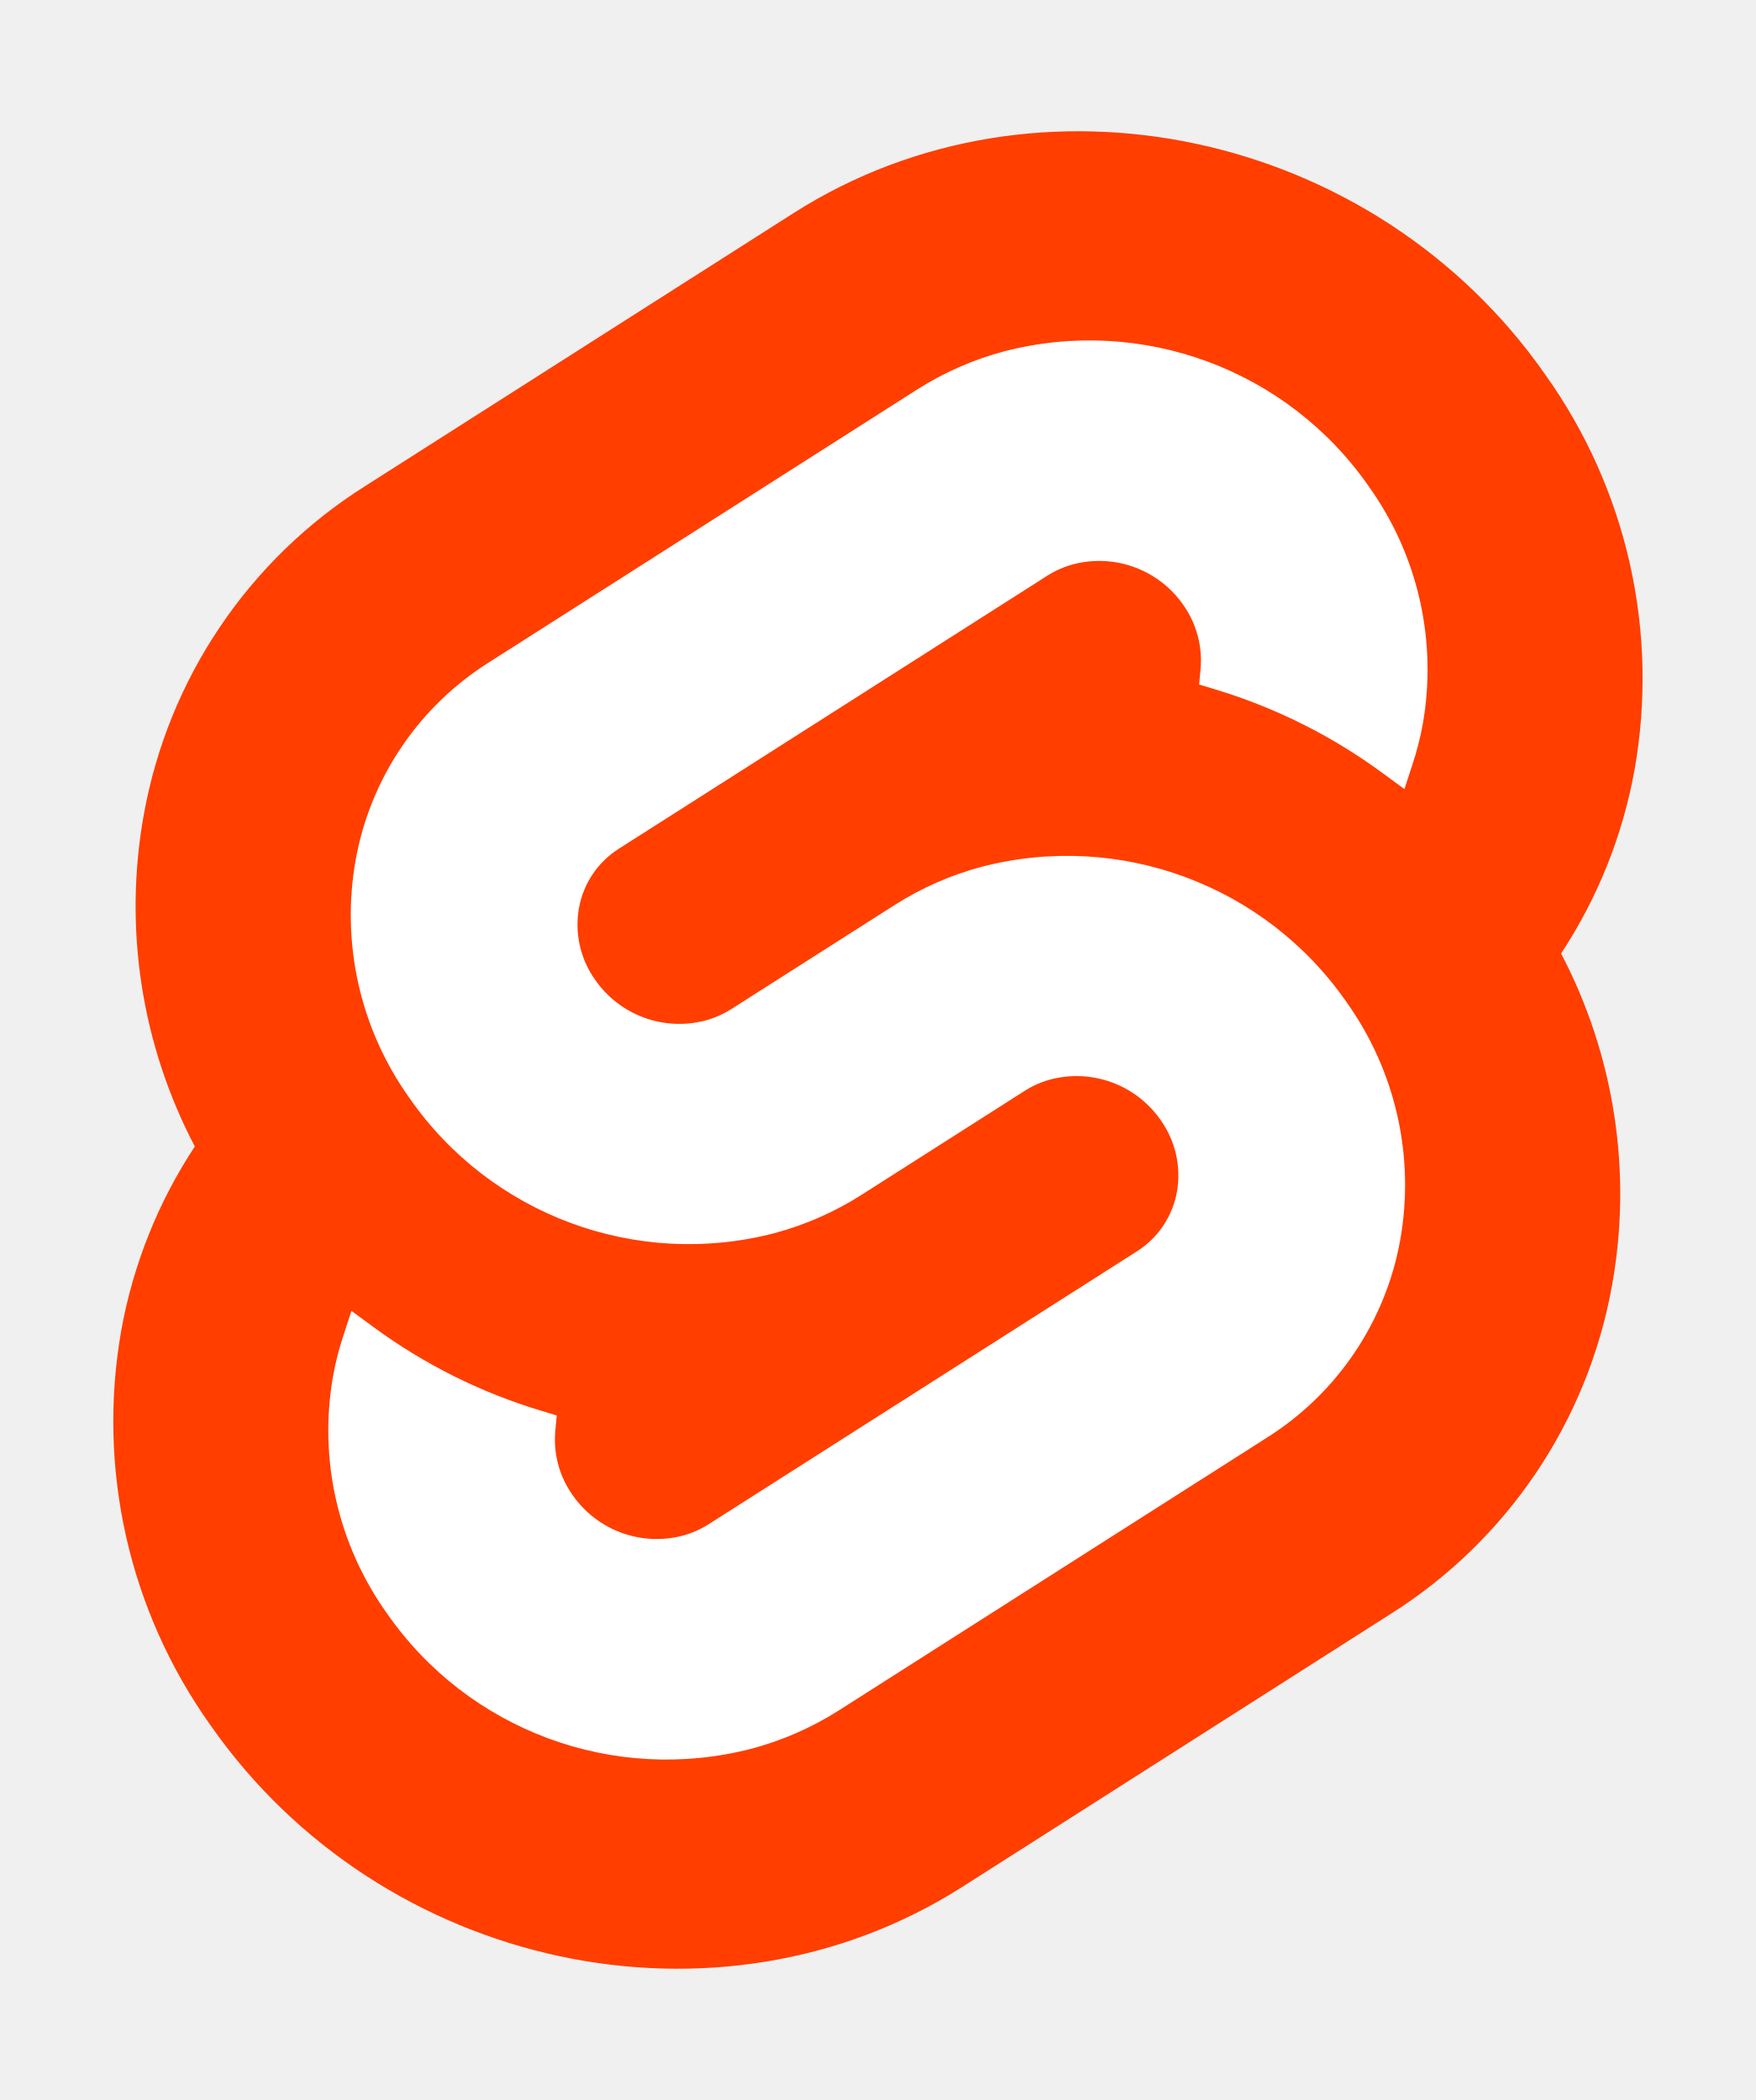
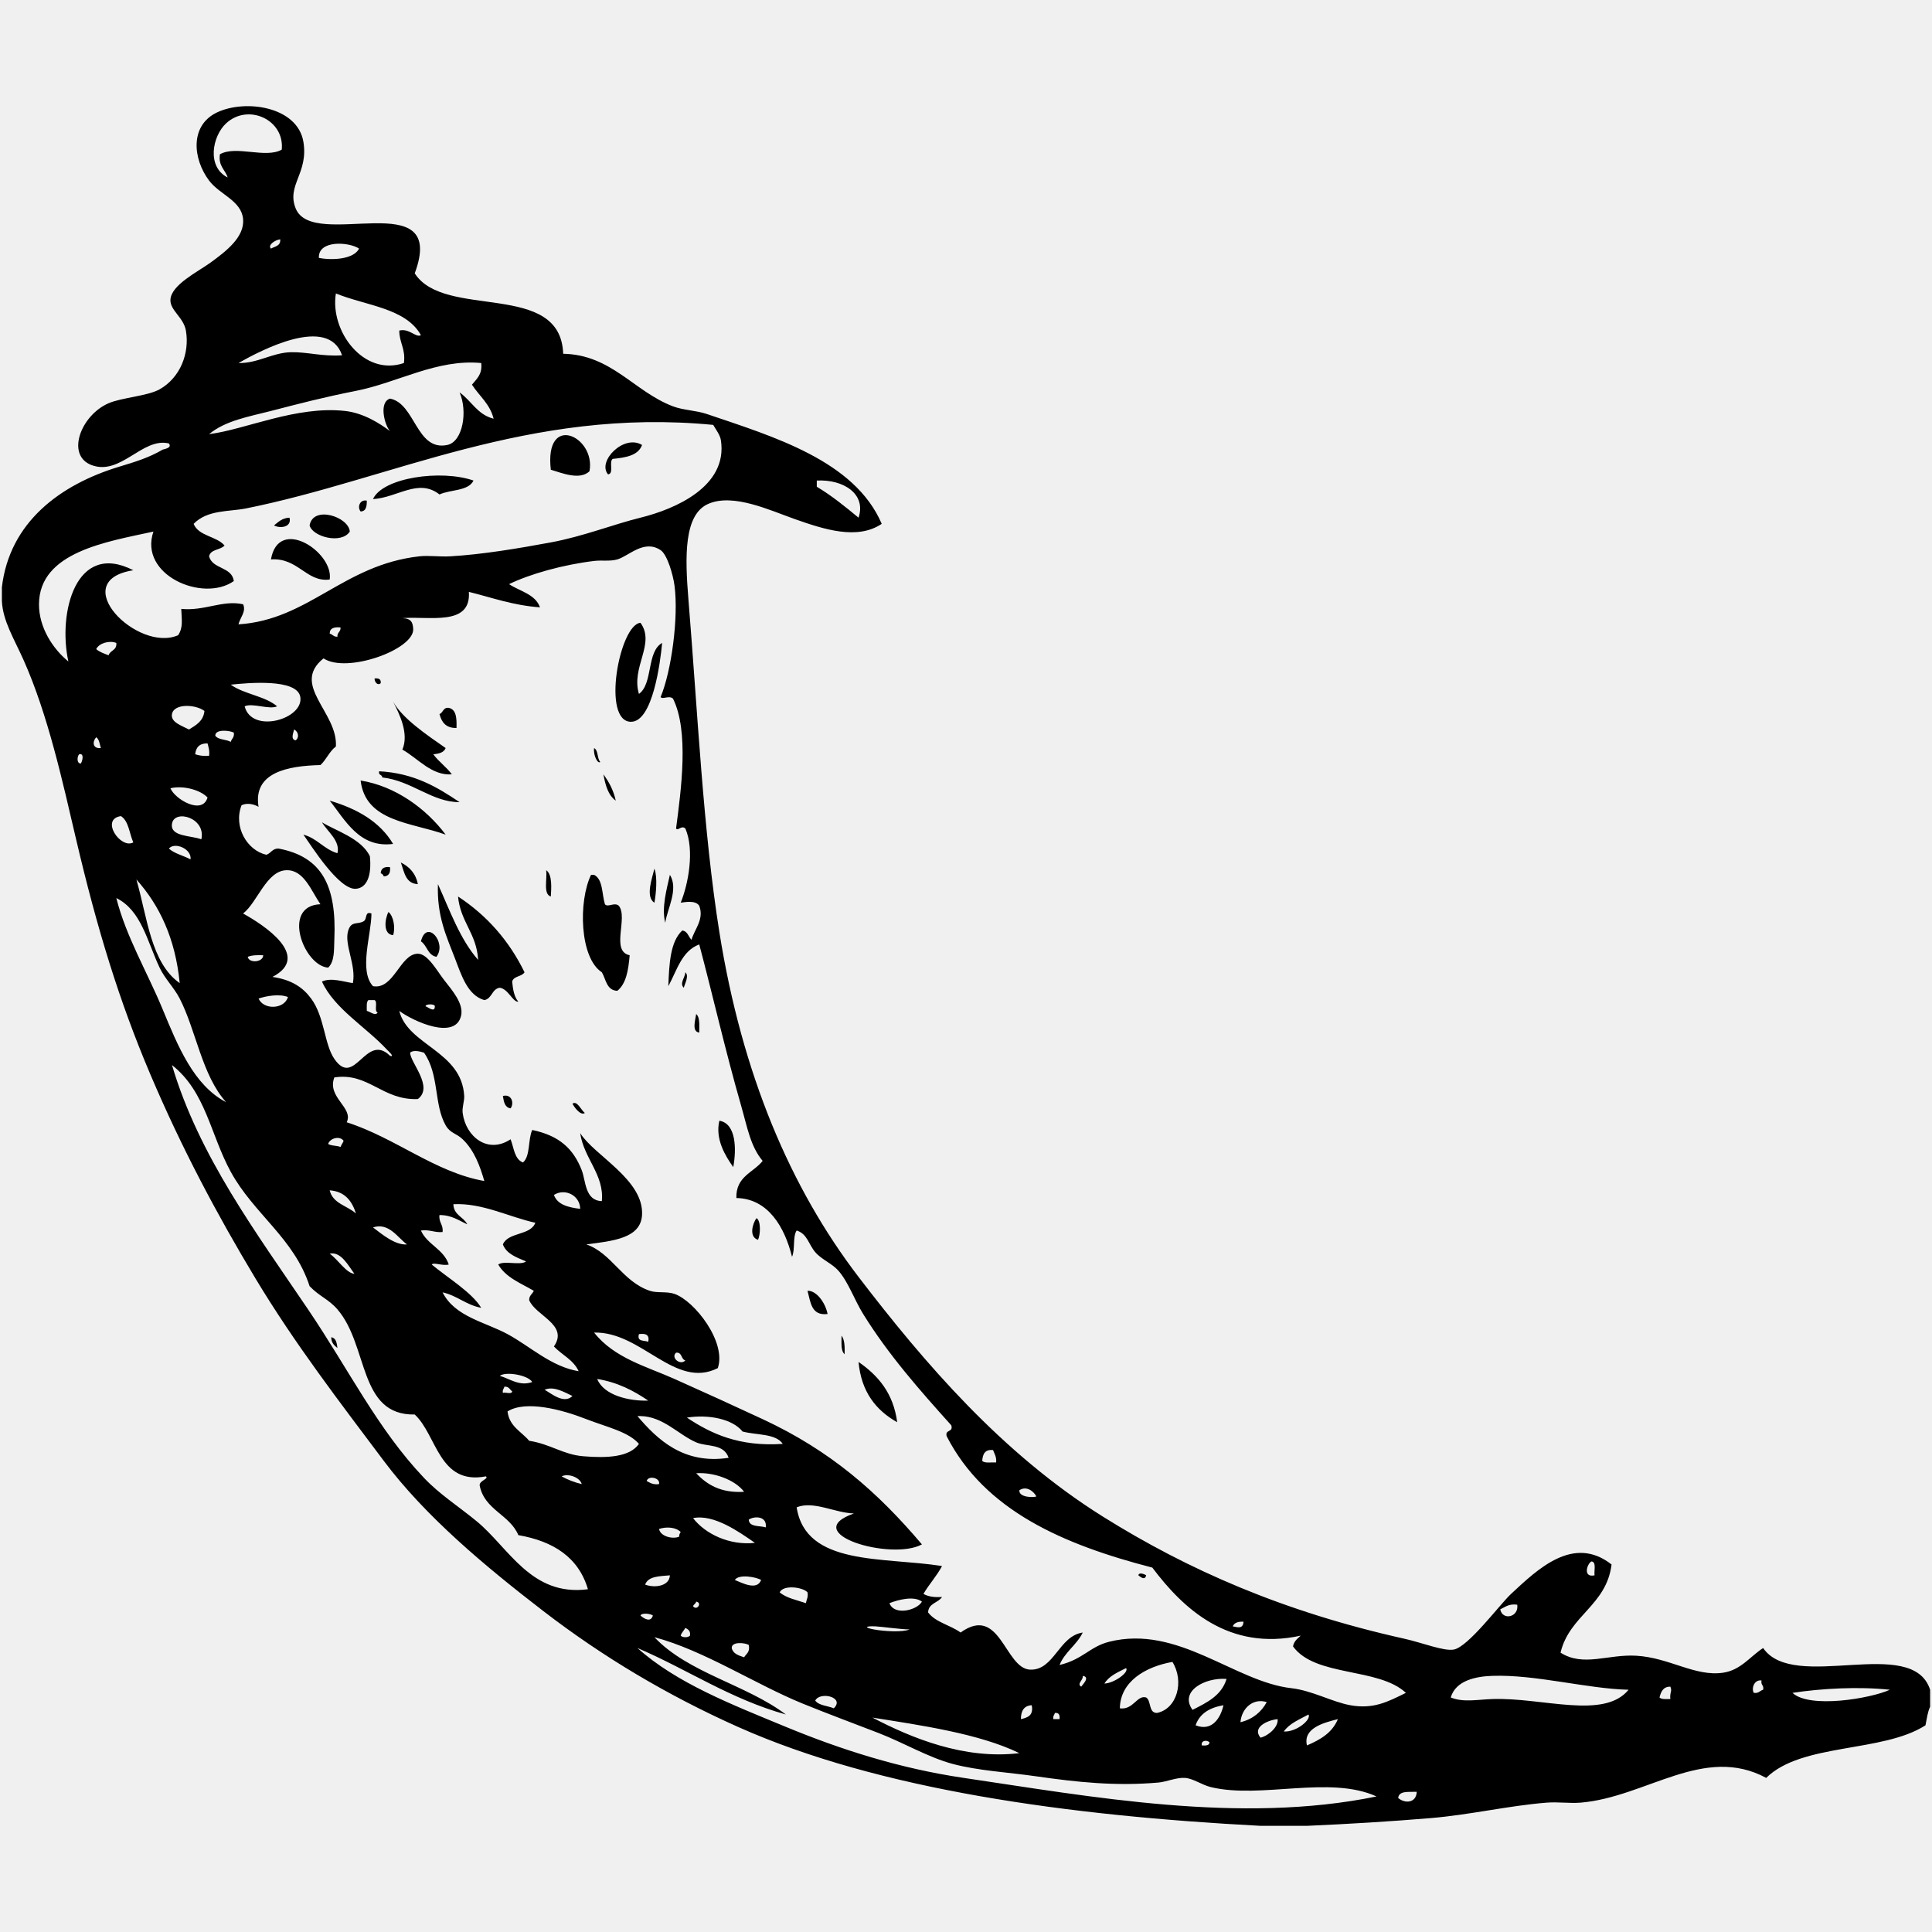
- <svg xmlns="http://www.w3.org/2000/svg" width="107" height="128" viewBox="0 0 107 128">
-   <path d="M94.157 22.819c-10.4-14.885-30.94-19.297-45.792-9.835L22.282 29.608A29.92 29.92 0 0 0 8.764 49.65a31.5 31.5 0 0 0 3.108 20.231 30 30 0 0 0-4.477 11.183 31.9 31.9 0 0 0 5.448 24.116c10.402 14.887 30.942 19.297 45.791 9.835l26.083-16.624A29.92 29.92 0 0 0 98.235 78.35a31.53 31.53 0 0 0-3.105-20.232 30 30 0 0 0 4.474-11.182 31.88 31.88 0 0 0-5.447-24.116" style="fill:#ff3e00" />
-   <path d="M45.817 106.582a20.72 20.72 0 0 1-22.237-8.243 19.17 19.17 0 0 1-3.277-14.503 18 18 0 0 1 .624-2.435l.49-1.498 1.337.981a33.6 33.6 0 0 0 10.203 5.098l.97.294-.09.968a5.85 5.85 0 0 0 1.052 3.878 6.24 6.24 0 0 0 6.695 2.485 5.8 5.8 0 0 0 1.603-.704L69.27 76.28a5.43 5.43 0 0 0 2.45-3.631 5.8 5.8 0 0 0-.987-4.371 6.24 6.24 0 0 0-6.698-2.487 5.7 5.7 0 0 0-1.6.704l-9.953 6.345a19 19 0 0 1-5.296 2.326 20.72 20.72 0 0 1-22.237-8.243 19.17 19.17 0 0 1-3.277-14.502 17.99 17.99 0 0 1 8.13-12.052l26.081-16.623a19 19 0 0 1 5.3-2.329 20.72 20.72 0 0 1 22.237 8.243 19.17 19.17 0 0 1 3.277 14.503 18 18 0 0 1-.624 2.435l-.49 1.498-1.337-.98a33.6 33.6 0 0 0-10.203-5.1l-.97-.294.09-.968a5.86 5.86 0 0 0-1.052-3.878 6.24 6.24 0 0 0-6.696-2.485 5.8 5.8 0 0 0-1.602.704L37.73 51.72a5.42 5.42 0 0 0-2.449 3.63 5.79 5.79 0 0 0 .986 4.372 6.24 6.24 0 0 0 6.698 2.486 5.8 5.8 0 0 0 1.602-.704l9.952-6.342a19 19 0 0 1 5.295-2.328 20.72 20.72 0 0 1 22.237 8.242 19.17 19.17 0 0 1 3.277 14.503 18 18 0 0 1-8.13 12.053l-26.081 16.622a19 19 0 0 1-5.3 2.328" style="fill:#fff" />
+ <svg xmlns="http://www.w3.org/2000/svg" fill="#000000" version="1.1" width="800px" height="800px" viewBox="0 0 512 512" enable-background="new 0 0 512 512" xml:space="preserve">
+   <g id="e6c6b53d3c8160b22dad35a0f7103ecc">
+     <path display="inline" fill-rule="evenodd" clip-rule="evenodd" d="M145.973,124.482c-1.766-15.299,12.003-8.814,10.244,0.41   C153.633,127.35,148.86,125.334,145.973,124.482z M162.363,121.613c3.468-0.354,6.774-0.874,7.787-3.687   c-4.797-2.957-11.965,4.339-9.016,7.787C162.771,125.574,161.323,122.351,162.363,121.613z M116.468,131.038   c2.888-1.343,7.633-0.836,9.016-3.687c-8.596-2.994-24.076-0.784-26.638,4.917C105.399,131.863,110.879,126.663,116.468,131.038z    M97.207,132.679c-1.862-0.391-2.58,1.724-1.638,2.867C97.024,135.498,97.218,134.19,97.207,132.679z M92.699,140.875   c-0.262-3.909-9.718-7.03-10.653-1.639C82.864,142.297,90.491,144.266,92.699,140.875z M76.719,137.188   c-1.953,0.091-2.957,1.142-4.099,2.048C74.106,140.102,77.398,139.792,76.719,137.188z M71.803,148.25   c7.218-0.507,9.415,6.13,15.569,5.327C88.519,146.433,73.837,136.606,71.803,148.25z M169.329,183.899   c-2.152-7.142,4.438-13.272,0.409-18.851c-5.578,0.445-10.402,26.334-2.458,26.23c5.704-0.079,7.715-15.738,8.194-20.898   C171.298,172.754,173.117,181.132,169.329,183.899z M100.896,181.034c0.124-1.083-0.568-1.347-1.639-1.233   C99.284,180.907,100.193,181.772,100.896,181.034z M120.976,192.917c0.079-2.539-0.021-4.897-2.048-5.327   c-1.543-0.175-1.451,1.281-2.46,1.641C117.031,191.397,118.175,192.988,120.976,192.917z M101.306,206.031   c7.857,0.884,13.118,6.552,20.489,6.554c-5.878-3.957-11.985-7.683-21.309-8.194C100.189,205.509,101.3,205.216,101.306,206.031z    M163.183,212.177c-0.611-2.805-1.828-5.005-3.277-6.968C160.439,208.089,161.174,210.768,163.183,212.177z M118.106,221.191   c-5.143-6.882-13.337-12.879-22.537-14.343C96.868,217.841,109.088,217.92,118.106,221.191z M104.175,223.648   c-3.512-5.911-9.533-9.317-16.803-11.471C91.458,217.255,95.201,224.823,104.175,223.648z M85.324,217.914   c1.399,2.429,4.916,4.912,4.099,8.195c-3.593-1.05-5.34-3.949-9.016-4.917c1.952,2.711,9.402,14.729,13.931,14.345   c2.891-0.25,4.198-3.441,3.688-8.606C95.811,222.176,88.76,220.078,85.324,217.914z M106.223,228.568   c0.911,2.505,1.231,5.598,4.509,5.735C110.174,231.448,108.506,229.699,106.223,228.568z M103.354,229.799   c-1.528-0.167-2.403,0.324-2.457,1.636c0.459,0.09,0.638,0.454,0.818,0.819C103.025,232.203,103.521,231.327,103.354,229.799z    M173.427,239.222c0.427-2.316,0.861-6.778,0-9.016C172.901,232.508,170.922,237.686,173.427,239.222z M144.743,230.616   c0.313,2.422-0.858,6.323,1.229,6.97C146.063,235.793,146.481,231.755,144.743,230.616z M164.002,240.042   c-1.189-1.054-2.895,0.539-3.688-0.408c-0.838-2.713-0.491-6.61-2.868-7.787c-0.271,0-0.546,0-0.818,0   c-3.375,6.99-3.042,22.007,2.867,25.814c1.116,1.891,1.225,4.787,4.098,4.92c2.362-1.875,2.942-5.524,3.279-9.428   C161.743,252.076,166.521,243.235,164.002,240.042z M176.297,244.547c0.505-3.628,3.607-8.905,1.229-12.7   C176.741,235.438,175.255,240.499,176.297,244.547z M104.175,247.83c0.653-1.873,0.14-5.05-1.23-6.148   C101.989,243.476,101.433,247.608,104.175,247.83z M111.55,249.467c1.655,1.077,1.782,3.68,4.099,4.098   C118.532,249.885,113.063,243.399,111.55,249.467z M181.623,257.661c0.003,1.256-1.643,2.974-0.409,4.097   C181.451,260.743,182.698,258.631,181.623,257.661z M185.31,273.643c-0.017-1.892,0.231-4.05-0.818-4.915   C184.308,270.187,183.227,273.418,185.31,273.643z M133.269,290.447c0.243,1.526,0.492,3.057,2.048,3.277   C136.322,292.318,135.58,289.828,133.269,290.447z M151.709,292.497c0.57,1.082,2.208,3.231,3.277,2.454   C154.038,294.252,152.944,291.55,151.709,292.497z M190.637,297.005c-1.151,4.879,1.574,9.324,3.689,12.293   C195.192,304.541,195.111,297.729,190.637,297.005z M200.884,328.552c0.619-1.239,0.838-5.057-0.41-5.73   C199.395,324.302,198.433,327.845,200.884,328.552z M219.32,348.226c-0.593-3.011-2.952-6.263-5.325-6.15   C214.825,345.069,214.969,348.754,219.32,348.226z M223.012,353.961c0.017,1.896-0.229,4.059,0.818,4.915   C223.883,356.917,223.855,355.029,223.012,353.961z M87.782,354.372c0.006,1.501,0.809,2.196,1.641,2.869   C89.259,355.898,89.067,354.593,87.782,354.372z M237.764,376.907c-1.009-7.727-5.073-12.404-10.244-15.977   C228.26,368.927,232.179,373.755,237.764,376.907z M303.74,417.478c-0.249-0.232-1.946-0.956-2.05,0   C302.306,417.952,303.416,418.917,303.74,417.478z M511.501,447.802c0,1.506,0,3.003,0,4.508c-0.666,1.385-0.882,3.215-1.231,4.916   c-11.395,7.318-32.803,4.624-42.209,13.935c-16.497-8.887-31.829,5.111-49.17,6.559c-2.865,0.236-6.051-0.241-9.021,0   c-10.246,0.827-20.252,3.223-30.731,4.096c-10.745,0.895-21.512,1.551-32.781,2.05c-4.101,0-8.196,0-12.293,0   c-50.825-2.669-101.077-9.506-138.508-26.228c-18.661-8.338-35.838-18.567-51.632-30.735c-15.37-11.835-31.147-24.993-42.21-39.747   c-11.778-15.711-23.562-30.989-34.012-48.352c-10.081-16.759-19.504-34.412-27.864-54.094   c-8.247-19.408-14.123-38.613-19.672-62.287c-3.627-15.484-7.455-33.015-13.932-47.534c-2.522-5.654-5.458-10.282-5.736-15.574   c0-1.227,0-2.46,0-3.687c2.021-17.212,15.407-27.203,31.143-31.965c3.94-1.191,7.771-2.329,11.474-4.508   c0.241-0.139,2.602-0.38,1.641-1.638c-7.011-1.687-12.779,8.635-20.489,5.737c-6.845-2.574-2.904-13.172,4.508-16.391   c3.46-1.503,10.33-1.894,13.521-3.688c5.502-3.092,7.999-9.625,6.968-15.572c-0.611-3.514-4.258-5.364-4.098-8.196   c0.224-3.949,7.285-7.383,10.653-9.835c4.121-2.999,8.999-6.745,8.606-11.474c-0.414-4.94-6.224-6.514-9.016-10.244   C51.027,42,50.332,33.25,57.458,29.821c7.471-3.595,21.39-1.636,22.949,7.787c1.374,8.305-4.522,11.469-2.051,17.62   c4.604,11.446,40.409-6.672,31.556,17.212c7.874,12.343,38.645,1.784,39.339,21.309c12.834,0.258,18.732,9.997,29.094,13.933   c2.777,1.054,6.084,1.054,9.016,2.048c17.476,5.94,39.132,12.312,46.305,29.095c-6.482,4.367-15.328,1.443-22.946-1.229   c-6.627-2.327-16.287-6.935-22.949-4.099c-6.605,2.813-6.252,14.098-5.327,25.405c2.46,30.102,3.903,61.151,8.194,88.104   c5.993,37.623,18.803,67.756,36.883,91.384c17.49,22.859,38.037,46.796,64.743,63.518c22.535,14.105,47.853,25.234,79.91,32.37   c4.754,1.061,10.501,3.377,13.112,2.869c3.871-0.744,12.201-12.001,15.166-14.75c7.049-6.554,16.534-15.724,26.631-7.789   c-1.372,10.925-11.161,13.433-13.523,23.362c6.071,3.863,12.509,0.366,20.082,0.815c8.812,0.524,15.569,5.577,22.951,4.508   c4.711-0.682,7.069-4.191,10.653-6.554C475.388,448.642,506.78,433.147,511.501,447.802z M422.574,417.478   c-0.174-1.322,0.541-3.543-0.818-3.684C420.574,414.393,419.406,418.16,422.574,417.478z M216.457,128.99   c4.014,2.404,7.548,5.292,11.063,8.199c2.116-6.231-3.957-10.217-11.063-9.837C216.457,127.896,216.457,128.443,216.457,128.99z    M326.688,431.001c1.563,0.329,2.694,0.641,2.869-1.227C328.097,429.679,327.104,430.045,326.688,431.001z M270.136,394.938   c-0.138,1.93,3.755,1.967,4.512,1.639C274.007,395.296,272.065,393.633,270.136,394.938z M260.301,387.154   c0.682,0.69,2.407,0.324,3.688,0.411c0.137-1.501-0.458-2.278-0.819-3.281C261.016,384.048,260.421,385.361,260.301,387.154z    M181.623,219.55c-1.112-0.942-1.919,0.784-2.459,0c1.335-10.166,3.48-25.818-0.819-34.418c-1.063-0.928-2.745,0.326-3.277-0.412   c2.861-6.83,4.793-21.075,3.687-29.504c-0.389-2.971-1.932-8.255-3.687-9.425c-4.41-2.936-8.423,1.576-11.476,2.459   c-1.921,0.56-4.057,0.16-6.146,0.408c-8.263,0.996-17.031,3.46-22.537,6.146c2.87,1.913,6.938,2.624,8.194,6.146   c-7.14-0.505-12.71-2.583-18.851-4.096c0.655,9.245-10.683,6.348-17.619,6.968c2.396,0.052,2.78,1.21,2.869,2.867   c0.285,5.439-17.613,11.885-23.768,7.789c-8.779,7.078,3.863,14.308,3.278,23.358c-1.726,1.279-2.523,3.485-4.098,4.913   c-8.725,0.212-17.902,1.967-16.394,11.066c-1.179-0.688-3.039-1.147-4.508-0.412c-2.23,5.745,1.514,11.981,6.559,13.116   c1.271-0.37,1.567-1.711,3.278-1.639c11.396,2.179,15.408,9.737,14.753,24.174c-0.114,2.486,0.133,5.73-1.639,7.379   c-6.467-0.443-12.463-16.405-2.05-16.8c-2.497-3.674-4.388-9.155-9.016-9.018c-5.305,0.158-7.686,8.542-11.474,11.475   c5.46,3.017,18.283,11.343,7.785,16.801c5.197,0.779,8.097,2.84,10.244,5.734c3.578,4.832,3.464,12.072,6.148,15.985   c5.431,7.922,8.298-7.106,14.75-0.823c1.524,0.524-0.671-1.48-0.819-1.635c-5.535-5.976-13.977-10.874-17.21-18.031   c2.485-1.139,5.816,0.104,8.194,0.408c0.94-4.814-2.405-10.262-1.229-13.936c0.847-2.634,2.41-1.474,4.099-2.456   c0.993-0.578,0.216-2.73,2.05-2.048c-0.011,5.626-3.401,15.094,0.407,19.259c5.561,0.998,7.167-8.565,11.886-8.605   c2.636-0.023,5.127,4.617,6.965,6.966c2.208,2.819,5.209,6.283,4.508,9.423c-1.476,6.62-12.594,1.58-16.391-1.23   c2.314,9.186,16.553,10.612,17.21,22.543c0.075,1.331-0.597,3.031-0.409,4.504c0.805,6.296,6.676,10.975,12.702,6.97   c0.886,2.258,1.002,5.285,3.281,6.146c1.996-1.688,1.287-6.089,2.457-8.608c7.15,1.497,10.883,4.94,13.112,10.654   c1.104,2.827,0.819,8.067,5.327,8.196c0.69-6.986-4.784-11.315-5.735-18.031c3.673,5.926,16.922,12.338,16.392,21.72   c-0.352,6.188-7.706,6.861-14.753,7.785c6.716,2.308,9.529,9.83,16.801,12.292c1.954,0.666,4.464,0.096,6.556,0.823   c5.321,1.851,13.829,12.759,11.476,19.67c-11.338,5.714-20.184-9.73-32.784-9.423c5.313,6.774,14.004,9.028,21.309,12.293   c7.862,3.51,15.734,7.106,23.358,10.653c17.972,8.359,30.447,19.296,42.209,33.193c-8.161,4.45-32.897-2.952-18.031-8.2   c-5.171-0.175-10.644-3.418-15.164-1.634c2.396,15.636,22.968,13.095,38.522,15.569c-1.416,2.682-3.412,4.786-4.919,7.377   c1.199,0.707,2.856,0.965,4.919,0.819c-0.996,1.597-3.589,1.601-3.69,4.096c1.992,2.653,5.935,3.356,8.606,5.327   c10.531-7.552,11.712,9.581,18.44,9.835c6.358,0.237,7.577-8.899,13.936-9.835c-1.598,3.323-4.725,5.111-6.146,8.608   c6.226-1.505,8.001-4.857,13.107-6.15c18.298-4.629,33.298,10.612,48.355,12.297c5.414,0.603,10.796,3.643,15.573,4.508   c6.176,1.114,9.973-0.919,14.751-3.277c-7.277-6.795-23.986-4.149-29.912-12.297c0.229-1.409,1.193-2.083,2.05-2.865   c-19.18,4.213-31.256-7.281-39.34-18.031c-23.662-6.112-44.421-15.133-54.504-34.831c-0.484-1.855,1.817-0.915,1.233-2.87   c-8.319-9.257-16.634-18.655-23.358-29.505c-2.324-3.746-3.915-8.454-6.558-11.473c-1.674-1.913-4.483-2.966-6.146-4.92   c-1.821-2.142-2.069-4.824-4.92-5.734c-1.096,1.634-0.361,5.098-1.227,6.965c-1.971-7.913-6.362-15.428-14.752-15.573   c-0.156-5.755,4.493-6.703,6.965-9.835c-3.254-3.913-4.038-8.841-5.736-14.75c-4.128-14.359-7.539-29.359-11.066-42.62   c-4.674,1.745-5.913,6.926-8.194,11.065c0.225-5.92,0.502-11.792,3.689-14.755c1.457,0.183,1.617,1.664,2.457,2.46   c0.77-2.792,3.412-5.396,2.048-9.014c-1.058-1.634-4.151-0.872-4.915-0.819C182.414,234.271,184.112,225.289,181.623,219.55z    M346.357,462.557c3.543-1.514,6.732-3.377,8.192-6.97C350.698,456.552,345.268,458.007,346.357,462.557z M346.765,454.36   c-2.37,1.313-5.036,2.341-6.554,4.508C343.608,459.071,347.588,455.661,346.765,454.36z M334.064,460.506   c2.32-0.619,4.803-3.015,4.508-4.919C335.878,455.857,331.711,457.778,334.064,460.506z M335.703,451.079   c-3.688-1.165-6.699,1.722-6.97,5.331C332.019,455.595,334.243,453.72,335.703,451.079z M324.226,451.902   c-3.602,0.628-6.296,2.162-7.377,5.323C321.252,458.972,323.506,455.188,324.226,451.902z M318.491,462.557   c1.015,0.058,1.987,0.074,2.05-0.823C319.926,461.084,318.204,461.134,318.491,462.557z M325.049,444.933   c-5.734-0.44-12.592,3.281-9.016,8.196C319.851,451.208,323.718,449.341,325.049,444.933z M296.771,452.722   c3.581,0.503,4.517-3.593,6.97-2.874c1.423,0.898,0.558,4.088,2.865,4.101c5.36-1.09,7.29-8.404,4.097-13.523   C303.479,441.697,296.87,445.673,296.771,452.722z M298.409,442.067c-2.175,1.102-4.491,2.059-5.734,4.096   C295.356,446.047,299.349,443.09,298.409,442.067z M286.94,444.117c0.229,1.09-1.688,2.084-0.416,2.865   C286.865,446.467,289.02,444.441,286.94,444.117z M279.563,453.948c-0.129,0.558-0.586,0.782-0.407,1.639c0.541,0,1.09,0,1.639,0   C280.906,454.514,280.64,453.827,279.563,453.948z M273.417,451.902c-2.071,0.116-2.854,1.518-2.87,3.685   C272.331,455.191,273.957,454.63,273.417,451.902z M232.024,431.001c-2.525-0.111-3.295,0.279-0.407,0.824   c2.751,0.507,7.604,0.773,9.426,0C238.88,431.8,233.291,431.06,232.024,431.001z M244.321,424.447   c-2.144-1.63-6.454-0.449-8.605,0.408C236.957,428.265,243.051,426.751,244.321,424.447z M231.21,455.179   c10.22,5.356,24.292,11.203,38.926,9.424C259.502,459.396,243.688,457.175,231.21,455.179z M216.046,450.671   c0.979,1.344,3.291,1.352,4.915,2.051C223.986,449.798,217.337,448.151,216.046,450.671z M177.525,417.478   c-2.766,0.241-5.776,0.233-6.556,2.462C173.604,420.917,177.417,420.31,177.525,417.478z M169.738,428.132   c0.963,0.873,2.734,1.913,3.279,0C172.593,427.699,170.092,427.288,169.738,428.132z M174.656,393.3   c0.372-1.713-2.891-2.361-3.277-0.818C172.277,392.946,173.055,393.537,174.656,393.3z M179.985,407.231   c-0.02-0.562,0.193-0.898,0.409-1.227c-1.221-1.261-3.69-1.485-5.738-0.819C174.984,407.156,178.266,407.979,179.985,407.231z    M180.395,433.463c0.524,0.558,1.934,0.558,2.458,0c0.193-1.289-0.512-1.676-1.229-2.054   C181.256,432.137,180.634,432.606,180.395,433.463z M193.099,386.335c-1.335-3.859-5.688-2.841-8.607-4.097   c-4.691-2.021-8.696-6.845-14.753-6.965c-0.272,0-0.547,0-0.817,0C174.19,381.481,181.162,388.152,193.099,386.335z    M171.788,371.177c-3.825-2.599-8.015-4.832-13.523-5.738C160.016,369.834,166.832,371.348,171.788,371.177z M184.491,390.431   c2.873,3.003,6.479,5.273,12.704,4.916C194.802,392.136,189.084,390.077,184.491,390.431z M200.063,408.874   c-4.219-2.924-10.855-7.668-16.391-6.559C186.874,406.491,193.311,409.618,200.063,408.874z M184.491,424.447   c-0.099,0.583-0.674,0.687-0.819,1.223C184.682,426.988,186.202,424.722,184.491,424.447z M193.916,436.74   c0.348,1.563,1.853,1.971,3.279,2.458c0.555-0.948,1.646-1.36,1.229-3.277C197.428,435.322,193.846,434.977,193.916,436.74z    M201.703,418.709c-1.269-0.777-5.897-1.646-6.968,0C196.723,419.516,200.628,421.604,201.703,418.709z M202.932,404.773   c0.41-3.048-3.038-3.061-4.508-2.05C198.562,404.773,201.274,404.25,202.932,404.773z M207.439,382.646   c-1.851-2.795-6.992-2.296-10.654-3.277c-2.682-3.368-9.095-4.591-14.752-3.688C188.512,379.997,195.881,383.415,207.439,382.646z    M206.62,421.985c1.76,1.519,4.519,2.038,6.966,2.87c0.131-0.965,0.646-1.539,0.409-2.87   C212.802,420.609,207.625,419.898,206.62,421.985z M171.788,355.599c0.41-1.912-0.715-2.287-2.459-2.046   C168.711,355.674,170.755,355.129,171.788,355.599z M181.623,360.519c-1.197-0.304-0.794-2.208-2.459-2.05   C177.654,359.854,180.374,361.962,181.623,360.519z M153.348,363.388c-1.36-3.007-4.425-4.316-6.556-6.558   c3.996-5.789-4.92-8.159-6.557-12.293c-0.019-1.247,0.865-1.593,1.229-2.462c-3.443-2.017-7.419-3.505-9.426-6.961   c1.585-1.147,5.81,0.341,7.375-0.823c-2.482-1.069-5.162-1.938-6.146-4.508c1.437-3.344,7.279-2.279,8.605-5.735   c-7.059-1.559-14.072-5.31-21.72-4.919c0.087,2.919,2.685,3.326,3.688,5.327c-2.267-1.007-4.101-2.458-7.375-2.458   c-0.245,2.021,1.064,2.487,0.821,4.508c-2.235,0.183-3.368-0.731-5.739-0.407c1.69,3.771,6.024,4.902,7.378,9.016   c-1.676,0.424-3.951-0.666-4.508,0c4.326,3.593,10.644,7.381,13.111,11.469c-4.025-0.748-6.329-3.227-10.242-4.096   c3.276,6.487,11.253,7.839,17.21,11.065C140.594,356.854,146.058,362.178,153.348,363.388z M144.332,368.304   c1.713,0.936,5.123,3.908,7.377,1.643C149.809,369.105,146.82,367.193,144.332,368.304z M141.055,366.253   c-1.153-1.867-7.036-2.861-8.604-1.639C135.125,365.384,137.645,367.459,141.055,366.253z M133.678,367.484   c-0.129,0.557-0.582,0.781-0.409,1.643c0.721-0.237,2.407,0.49,2.459-0.412C135.092,368.258,134.873,367.384,133.678,367.484z    M128.351,312.982c-1.118-3.851-2.611-8.071-5.736-11.062c-1.683-1.613-3.313-1.58-4.508-3.693   c-3.167-5.572-1.649-13.439-5.737-19.254c-0.967-0.315-2.832-0.811-3.688,0c0.077,2.687,6.313,9.058,2.051,12.293   c-9.424,0.374-13.052-7.128-22.128-5.739c-2.044,5.294,5.182,8.014,3.276,11.886C104.917,301.597,115.27,310.662,128.351,312.982z    M98.846,325.275c2.408,1.834,5.889,4.766,9.016,4.508C105.385,328.028,103.106,323.895,98.846,325.275z M94.338,321.591   c-1.063-3.307-2.906-5.835-6.966-6.146C88.198,318.987,92.047,319.512,94.338,321.591z M87.372,332.245   c2.194,1.501,4.373,5.181,6.557,5.327C92.332,335.48,90.386,331.559,87.372,332.245z M90.242,303.967   c0.212-0.607,0.604-1.031,0.819-1.639c-1.051-1.447-3.642-0.657-4.097,0.823C87.77,303.709,89.304,303.543,90.242,303.967z    M153.759,320.359c-0.058-3.526-3.975-5.572-6.967-3.685C147.74,319.278,150.597,319.969,153.759,320.359z M115.236,266.682   c0.069-0.678-2.523-0.678-2.457,0C113.341,266.806,115.251,268.532,115.236,266.682z M99.258,265.039c-0.547,0-1.094,0-1.641,0   c-0.563,0.527-0.405,1.784-0.41,2.865c0.749,0.112,2.298,1.48,2.87,0.415C99.063,267.962,100.195,265.467,99.258,265.039z    M68.521,264.627c1.358,3.09,6.855,2.861,7.787-0.407C73.976,263.317,70.541,263.945,68.521,264.627z M69.753,253.153   c-1.585-0.079-3.021-0.013-4.101,0.412C65.971,255.353,69.742,255.035,69.753,253.153z M73.439,187.18   c-2.106,0.973-6.498-0.975-8.604,0c1.865,7.383,15.688,3.408,14.753-2.46c-0.794-4.978-13.939-3.745-18.441-3.277   C64.636,183.963,70.182,184.427,73.439,187.18z M57.049,194.965c0.771,1.142,2.89,0.934,4.098,1.639   c0.237-0.854,1.017-1.168,0.819-2.458C60.891,193.578,57.023,193.131,57.049,194.965z M77.949,193.327   c-0.221,0.894-0.994,2.651,0.407,2.869C79.332,195.508,79.128,193.921,77.949,193.327z M89.423,168.739   c-0.108-1.198,0.925-1.256,0.819-2.458c-1.666-0.163-2.857,0.149-2.87,1.638C88.152,168.097,88.401,168.802,89.423,168.739z    M89.013,77.767c-1.632,10,7.378,22.097,18.029,18.439c0.497-3.774-1.225-5.329-1.229-8.604c2.718-0.659,4.318,1.951,5.736,1.229   C107.563,81.618,96.96,81.021,89.013,77.767z M84.503,68.342c3.602,0.713,9.255,0.352,10.656-2.459   C92.438,64.065,84.274,63.578,84.503,68.342z M74.668,39.656c0.788-7.959-8.938-12.357-14.75-6.965   c-3.633,3.368-5.211,11.502,0.409,14.343c-0.638-2.096-2.501-2.963-2.048-6.146C62.55,38.446,70.381,42.079,74.668,39.656z    M71.803,65.882c1.042-0.595,2.607-0.666,2.458-2.458C73.001,63.551,70.854,64.909,71.803,65.882z M63.195,96.206   c5.11,0.121,8.963-2.761,13.933-2.867c4.302-0.091,8.402,1.189,13.523,0.819C86.994,83.425,69.225,92.798,63.195,96.206z    M55.41,115.057c9.669-1.229,23.14-7.591,36.061-6.146c4.874,0.544,9.143,3.287,11.883,5.327c-1.397-1.491-3.052-7.61,0-8.604   c6.725,1.281,6.949,13.987,15.162,12.293c4.184-0.863,5.458-8.979,3.279-13.933c3.127,2.2,4.738,5.916,9.016,6.967   c-0.976-3.942-3.813-6.023-5.736-9.016c1.208-1.522,2.79-2.674,2.457-5.739c-11.727-1.127-22.136,5.203-33.193,7.377   c-8.581,1.69-14.967,3.364-22.535,5.327C66.114,110.385,59.783,111.42,55.41,115.057z M20.988,199.884   c-0.563,0.522-0.714,2.448,0.409,2.458C21.734,202.045,22.497,199.506,20.988,199.884z M35.328,151.12   c-17.969,2.851,1.184,21.961,11.886,17.212c1.355-2.081,0.934-3.988,0.819-6.97c6.235,0.611,10.926-2.426,16.393-1.227   c0.882,1.905-0.786,3.518-1.23,5.325c18.593-1.179,27.799-15.788,47.943-18.029c2.503-0.279,5.356,0.164,8.198,0   c8.483-0.495,17.88-2.067,26.636-3.689c8.591-1.588,16.446-4.747,23.766-6.554c9.187-2.271,23.163-8.271,21.311-20.491   c-0.212-1.391-1.177-2.641-2.05-4.098c-48.834-4.722-85.346,14.422-123.754,22.129c-4.614,0.925-10.224,0.31-13.934,4.096   c1.342,3.302,6.058,3.231,8.194,5.737c-1.068,1.252-3.709,0.932-4.096,2.87c0.904,3.466,6.042,2.694,6.556,6.558   c-8.157,5.75-25.261-1.584-21.309-13.114c-12.325,2.701-30.27,5.385-30.323,19.26c-0.025,6.115,3.62,11.771,7.784,15.162   C15.297,162.387,20.092,143.297,35.328,151.12z M50.492,227.749c0.373-2.775-4.188-4.718-5.736-2.867   C46.266,226.239,48.63,226.74,50.492,227.749z M36.149,233.076c2.898,10.076,3.841,22.113,11.474,27.456   C46.474,248.704,42.277,239.925,36.149,233.076z M53.36,222.422c1.276-5.785-7.211-8.051-7.785-4.099   C45.074,221.765,50.501,221.365,53.36,222.422z M55,211.356c-1.85-2.023-6.493-3.277-9.834-2.458   C46.345,211.799,53.599,216.092,55,211.356z M50.083,193.327c1.851-1.154,3.815-2.198,4.096-4.92   c-2.378-1.78-8.071-2.031-8.604,0.824C45.172,191.389,48.064,192.264,50.083,193.327z M55.41,200.292   c0.179-1.408-0.162-2.295-0.41-3.279c-2.102-0.052-3.083,1.015-3.278,2.871C52.742,200.228,53.917,200.419,55.41,200.292z    M26.725,198.244c-0.316-1.05-0.41-2.323-1.229-2.868C24.477,196.479,24.438,198.46,26.725,198.244z M30.823,170.38   c-1.839-0.717-4.561,0.048-5.327,1.638c0.86,0.776,2.098,1.181,3.278,1.637C29.188,172.299,31.041,172.374,30.823,170.38z    M35.328,223.241c-1.06-2.354-1.193-5.635-3.276-6.965C26.441,217.074,32,225.135,35.328,223.241z M43.115,267.496   c4.001,9.673,8.224,20.128,16.803,24.586c-6.415-7.137-7.929-18.946-12.295-27.455c-1.51-2.936-3.919-5.219-5.327-8.193   c-3.313-7.003-4.84-15.174-11.473-18.441C33.437,248.298,39.036,257.624,43.115,267.496z M155.808,421.167   c-2.48-8.446-9.137-12.722-18.441-14.343c-2.3-5.485-8.938-6.629-10.244-13.112c-0.212-1.331,2.538-1.801,1.641-2.458   c-12.472,2.362-12.912-10.857-18.851-16.393c-14.987,0.271-12.199-18.272-20.489-27.862c-2.368-2.744-4.716-3.377-7.377-6.146   c-4.095-12.691-14.782-19.129-20.899-30.323c-5.433-9.947-6.576-21.167-15.571-28.278c7.117,24.095,22.364,44.463,36.061,64.748   c10.964,16.23,18.42,31.688,30.733,44.663c4.184,4.403,8.908,7.352,13.934,11.473C134.854,410.146,140.741,423.15,155.808,421.167z    M154.167,393.3c-0.441-1.755-3.602-2.939-5.327-2.046C150.429,392.128,152.175,392.835,154.167,393.3z M169.329,382.646   c-2.776-3.235-8.588-4.467-13.932-6.555c-6.629-2.595-16.087-5.052-20.898-2.05c0.484,4.021,3.687,5.327,5.736,7.785   c5.693,0.877,8.951,3.655,14.341,4.096C160.929,386.447,166.862,386.164,169.329,382.646z M364.796,476.08   c-12.4-5.655-30.586,0.707-43.848-2.462c-2.503-0.599-4.716-2.32-6.965-2.458c-2.237-0.137-4.841,1.044-6.966,1.231   c-11.357,1.01-21.725-0.112-32.37-1.643c-7.469-1.073-15.424-1.493-22.132-3.277c-6.425-1.705-13.07-5.639-19.67-8.196   c-6.697-2.591-13.669-5.173-20.079-7.785c-12.646-5.152-26.086-14.068-39.34-17.619c8.941,9.498,24.334,12.55,34.834,20.489   c-14.838-4.15-26.034-11.939-39.34-17.62c10.367,9.282,24.833,14.904,39.34,20.896c14.447,5.972,30.146,11.024,47.122,13.523   C289.103,476.126,328.654,483.503,364.796,476.08z M375.45,474.849c-2.104,0.084-4.725-0.354-4.915,1.639   C372.318,478.018,375.317,477.859,375.45,474.849z M397.578,426.493c0.582,3.028,4.978,2.125,4.512-1.23   C399.856,424.946,398.888,425.895,397.578,426.493z M431.59,447.802c-11.016-0.266-24.605-4.071-36.063-3.685   c-4.396,0.146-9.739,1.198-11.062,5.73c3.381,1.372,7.003,0.549,11.062,0.416C408.818,449.814,425.058,455.786,431.59,447.802z    M442.656,446.982c-1.917-0.004-2.482,1.348-2.869,2.865c0.527,0.565,1.779,0.412,2.869,0.416   C442.461,448.45,443.218,448.222,442.656,446.982z M466.834,445.345c-2-0.304-2.745,2.183-2.05,3.28   c1.289,0.195,1.601-0.586,2.461-0.823C467.541,446.55,466.538,446.596,466.834,445.345z M500.843,447.802   c-8.389-0.894-18.186-0.341-25.813,0.823C479.521,452.854,495.652,450.155,500.843,447.802z M106.633,198.651   c4.042,2.246,7.772,6.978,13.114,6.558c-1.443-1.971-3.489-3.341-4.92-5.325c1.522-0.12,2.815-0.463,3.279-1.64   c-4.984-3.487-11.376-7.746-13.932-12.297C105.861,189.216,108.443,194.424,106.633,198.651z M159.086,201.933   c-0.877-0.898-0.482-3.073-1.641-3.688C157.184,200.028,158.338,202.521,159.086,201.933z M121.385,237.586   c0.628,6.747,4.94,9.806,5.327,16.8c-4.79-5.454-7.464-13.027-10.654-20.083c-0.313,8.535,2.267,13.823,4.508,19.674   c1.725,4.496,3.342,9.773,7.785,11.063c2.075-0.387,1.959-2.966,4.101-3.281c2.278,0.328,3.464,3.904,4.915,3.692   c-1.094-1.23-1.435-3.21-1.639-5.327c0.396-1.518,2.566-1.26,3.277-2.462C134.884,249.219,128.977,242.557,121.385,237.586z">
+ 
+ </path>
+   </g>
</svg>
